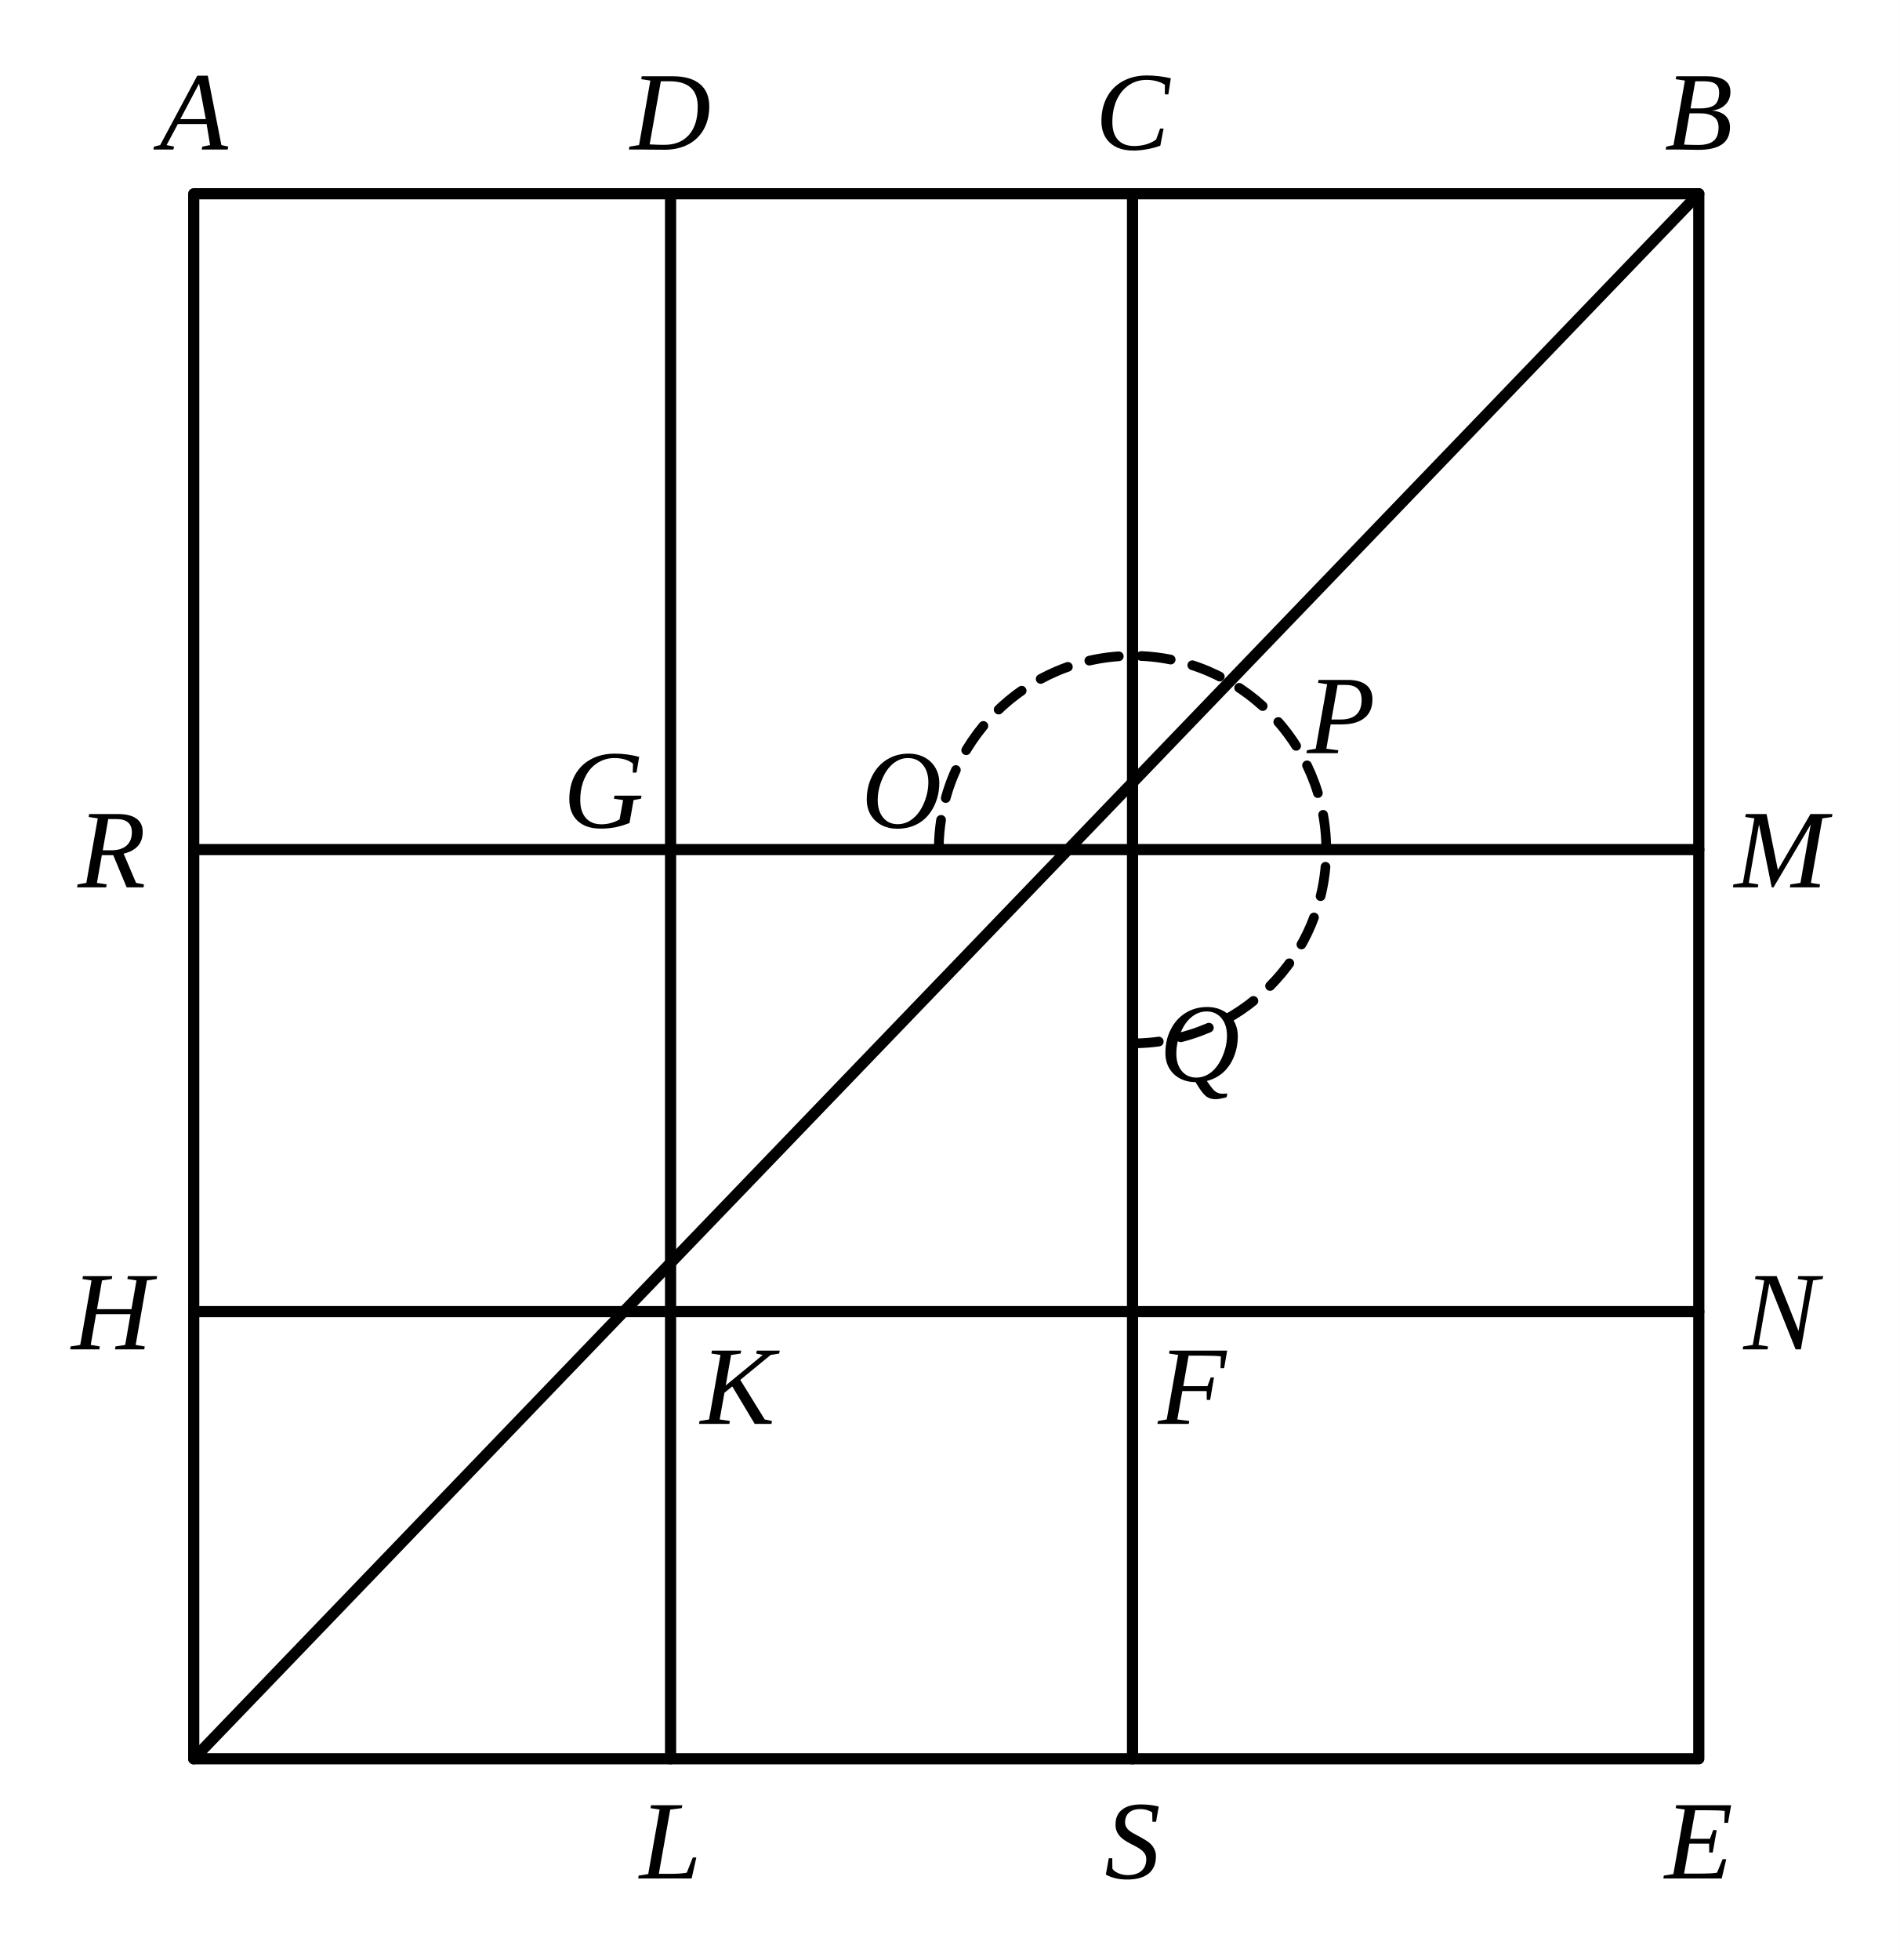
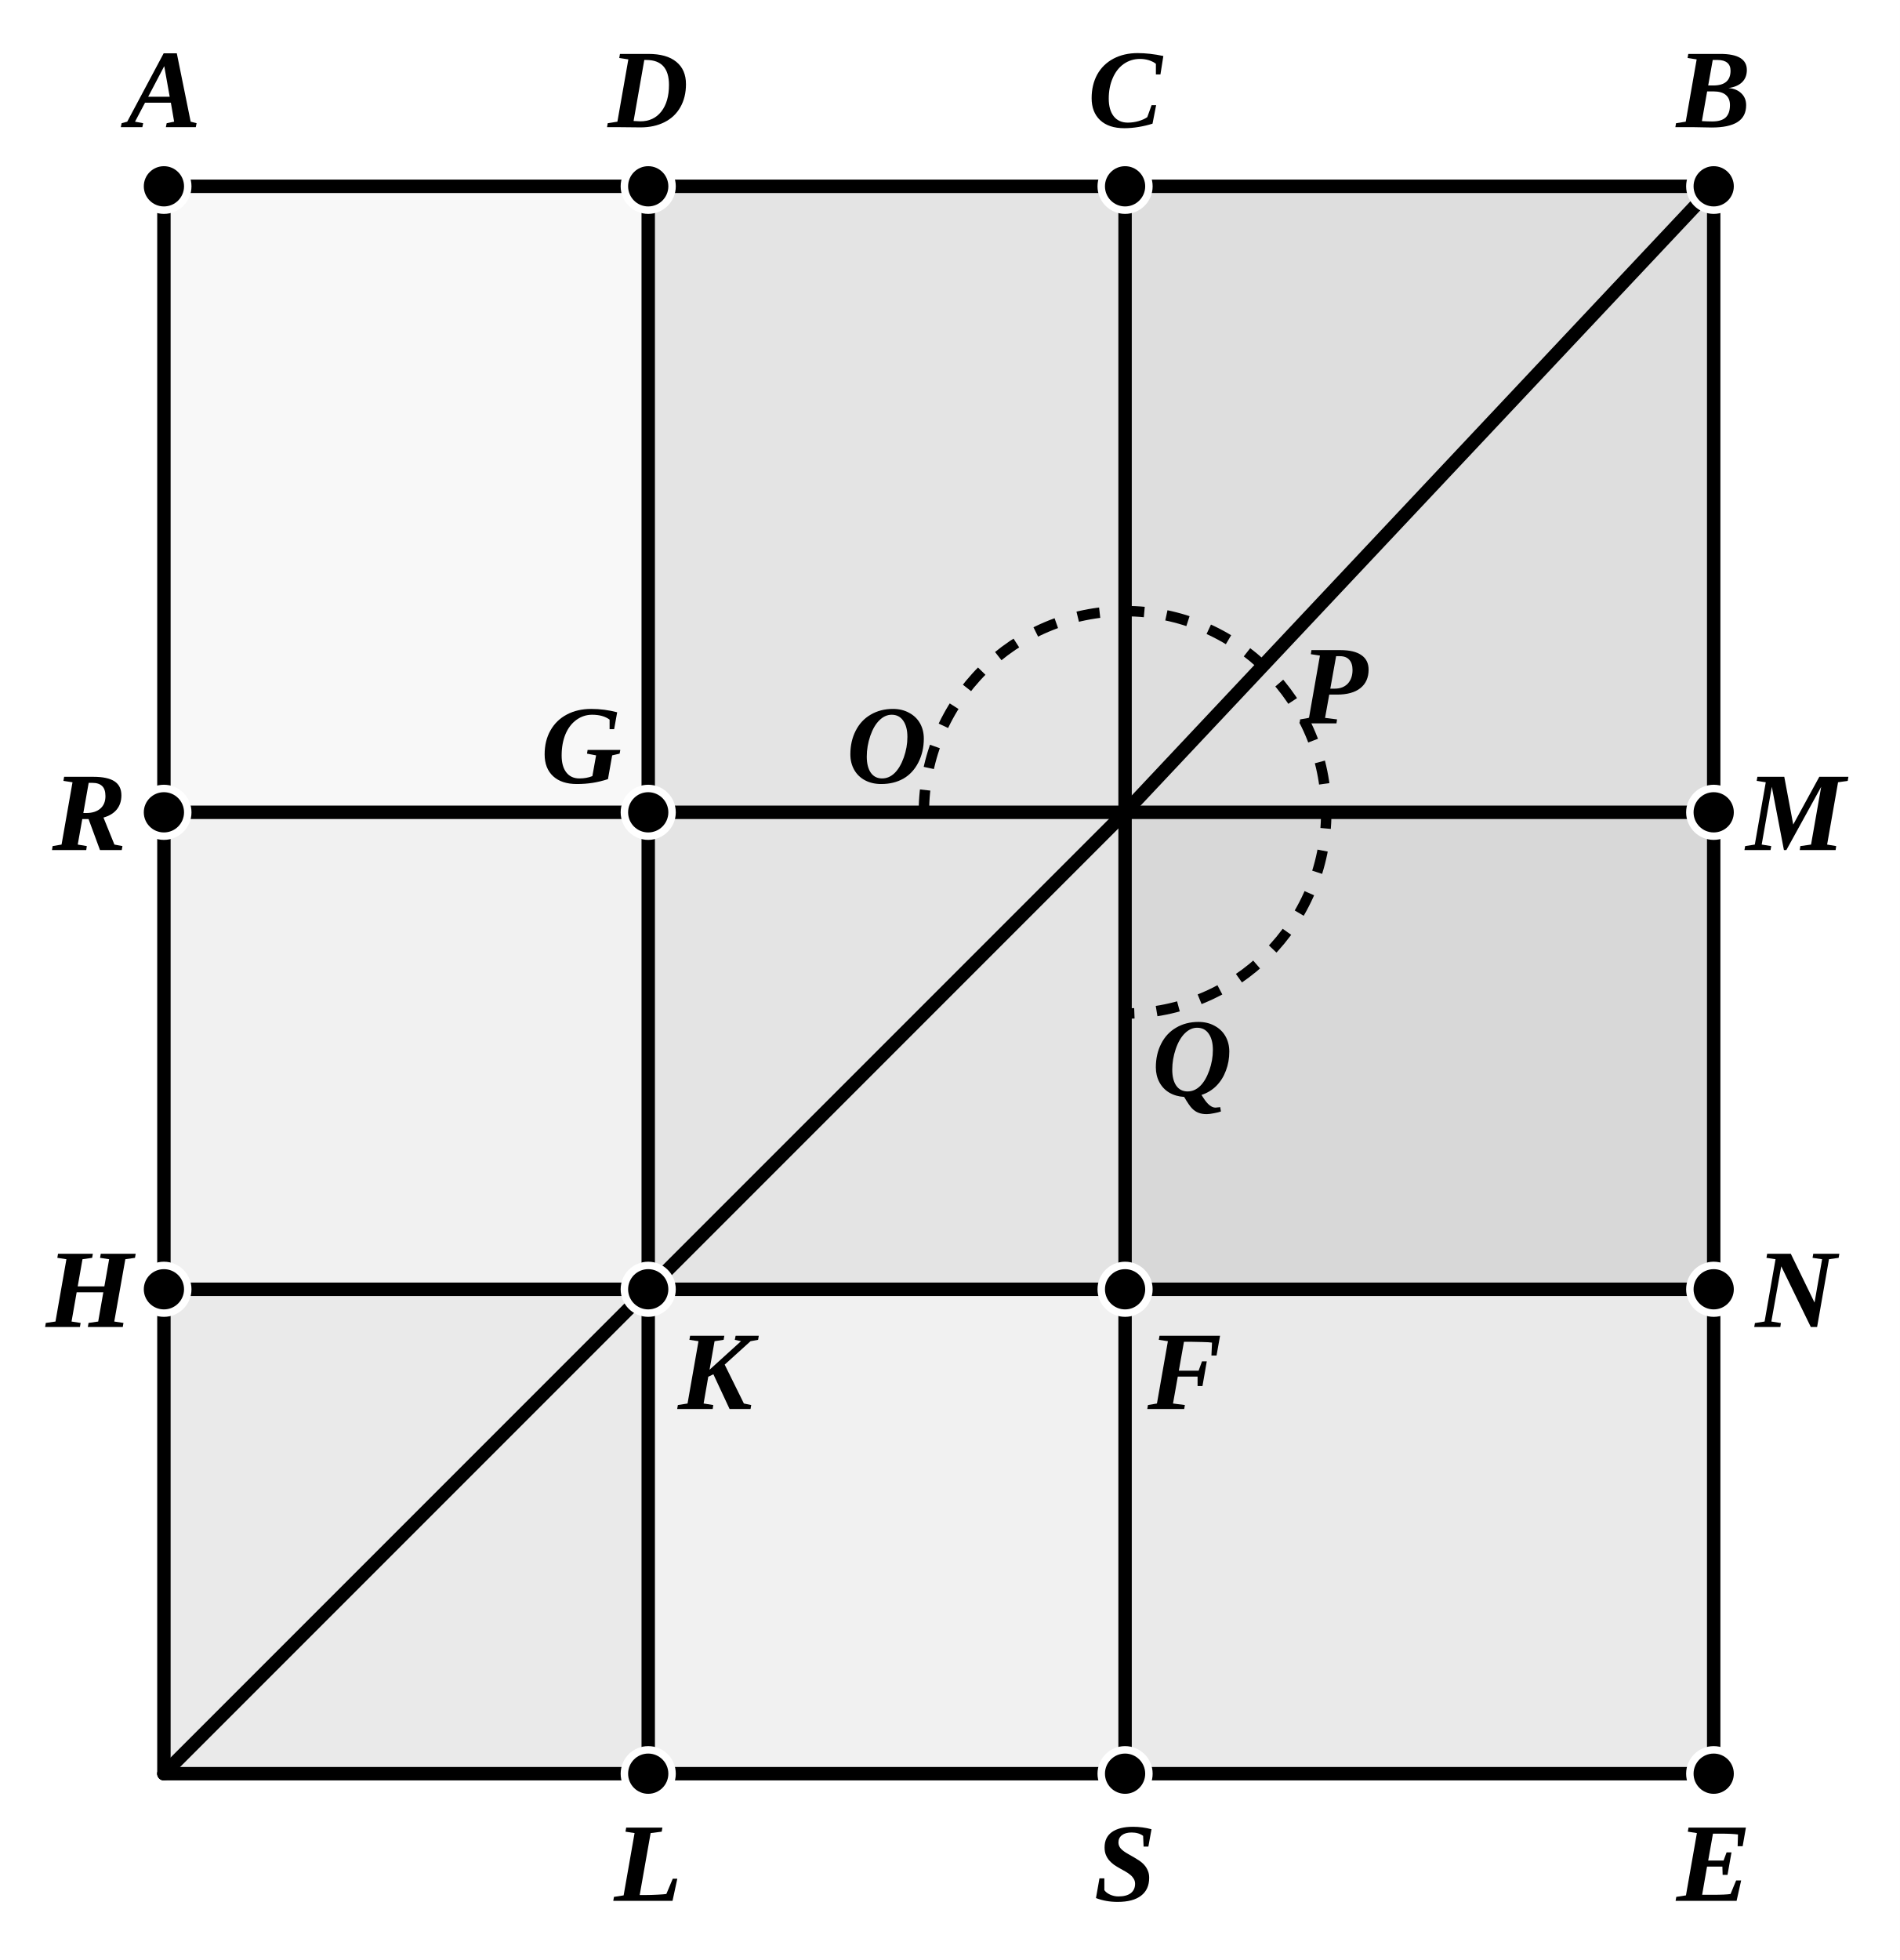
- <svg xmlns="http://www.w3.org/2000/svg" viewBox="0 0 255 263" width="100%" height="100%">
+ <svg xmlns="http://www.w3.org/2000/svg" viewBox="0 0 255 263" width="255" height="263" class="euclid-graphic" data-graphic-id="0450.g1" data-folio="0450" data-graphic="g1" data-proposition="XIII.3">
  <style>
-     .bg { fill: #ffffff; }
-     .line { stroke: #000000; stroke-width: 1.5; stroke-linecap: round; stroke-linejoin: round; fill: none; }
-     .dashed { stroke: #000000; stroke-width: 1.3; stroke-dasharray: 4,3; stroke-linecap: round; stroke-linejoin: round; fill: none; }
-     .geom:hover { stroke: #0284c7; stroke-width: 2.5; cursor: pointer; }
-     .label { font-family: "Times New Roman", Times, serif; font-size: 15px; font-style: italic; fill: #000000; text-anchor: middle; dominant-baseline: central; user-select: none; }
-     .label:hover { fill: #0284c7; font-weight: bold; cursor: pointer; }
+     .euclid-graphic {
+       font-family: 'Times New Roman', 'Georgia', serif;
+       font-style: italic;
+       background-color: #ffffff;
+     }
+     .geom-line {
+       stroke: #000000;
+       stroke-width: 1.8;
+       stroke-linecap: round;
+       stroke-linejoin: round;
+       fill: none;
+       transition: stroke 0.15s, stroke-width 0.15s;
+     }
+     .geom-arc-dotted {
+       stroke: #000000;
+       stroke-width: 1.4;
+       stroke-dasharray: 3 3;
+       fill: none;
+       transition: stroke 0.15s, stroke-width 0.15s;
+     }
+     .geom-polygon {
+       fill: #000000;
+       fill-opacity: 0.03;
+       stroke: none;
+       transition: fill-opacity 0.15s;
+     }
+     .geom-point {
+       fill: #000000;
+       stroke: #ffffff;
+       stroke-width: 1;
+     }
+     .geom-label {
+       font-size: 15px;
+       font-weight: bold;
+       fill: #000000;
+       text-anchor: middle;
+       dominant-baseline: central;
+       user-select: none;
+     }
+     .geom-overlay {
+       opacity: 0;
+       pointer-events: none;
+       transition: opacity 0.12s ease;
+     }
+     [data-ref]:hover, .highlight, .geom-highlight-active {
+       opacity: 1 !important;
+       stroke: #ef4444 !important;
+       stroke-width: 3.5 !important;
+       cursor: pointer;
+     }
+     text[data-ref]:hover, text.highlight, text.geom-highlight-active {
+       fill: #ef4444 !important;
+       stroke: none !important;
+     }
+     .geom-polygon:hover, .geom-polygon.highlight, polygon.geom-highlight-active {
+       opacity: 1 !important;
+       fill-opacity: 0.24 !important;
+       fill: #ef4444 !important;
+       stroke: #ef4444 !important;
+       stroke-width: 2.5 !important;
+     }
+     .geom-point:hover, .geom-point.highlight, circle.geom-point.geom-highlight-active {
+       r: 5.0 !important;
+       fill: #ef4444 !important;
+       stroke: #ffffff !important;
+       stroke-width: 1.5 !important;
+     }
  </style>
-   <rect class="bg" width="255" height="263" />
-   <polygon class="line geom" points="26,26 228,26 228,236 26,236" />
-   <line class="line geom" x1="90" y1="26" x2="90" y2="236" />
-   <line class="line geom" x1="152" y1="26" x2="152" y2="236" />
-   <line class="line geom" x1="26" y1="114" x2="228" y2="114" />
-   <line class="line geom" x1="26" y1="176" x2="228" y2="176" />
-   <line class="line geom" x1="228" y1="26" x2="26" y2="236" />
-   <path class="dashed geom" d="M 126 114 A 26 26 0 1 1 152 140" />
-   <text class="label" x="26" y="15">A</text>
-   <text class="label" x="90" y="15">D</text>
-   <text class="label" x="152" y="15">C</text>
-   <text class="label" x="228" y="15">B</text>
-   <text class="label" x="15" y="114">R</text>
-   <text class="label" x="81" y="106">G</text>
-   <text class="label" x="121" y="106">O</text>
-   <text class="label" x="180" y="96">P</text>
-   <text class="label" x="161" y="140">Q</text>
-   <text class="label" x="239" y="114">M</text>
-   <text class="label" x="15" y="176">H</text>
-   <text class="label" x="99" y="186">K</text>
-   <text class="label" x="160" y="186">F</text>
-   <text class="label" x="239" y="176">N</text>
-   <text class="label" x="90" y="247">L</text>
-   <text class="label" x="152" y="247">S</text>
-   <text class="label" x="228" y="247">E</text>
+   <rect width="100%" height="100%" fill="#ffffff" />
+   <g id="elements">
+     <path id="el-arc-OPQ" data-ref="&lt; O P Q &gt;" d="M 124,109 A 27,27 0 1,1 151,136" class="geom-arc-dotted" />
+   </g>
+   <g id="graphics">
+     <polygon id="el-poly-ATEB" data-ref="&lt; A E &gt;" data-aliases="&lt; E A &gt; | &lt; A T E B &gt;" data-type="polygon" points="22,25 230,25 230,238 22,238" class="geom-polygon" />
+     <polygon id="el-poly-RTSU" data-ref="&lt; R S &gt;" data-aliases="&lt; S R &gt;" data-type="polygon" points="22,109 151,109 151,238 22,238" class="geom-polygon" />
+     <polygon id="el-poly-DBNK" data-ref="&lt; D N &gt;" data-aliases="&lt; N D &gt;" data-type="polygon" points="87,25 230,25 230,173 87,173" class="geom-polygon" />
+     <polygon id="el-poly-OPQ" data-ref="&lt; O P Q &gt;" data-aliases="&lt; Q P O &gt;" data-type="polygon" points="87,109 87,25 230,25 230,173 151,173 151,109" class="geom-polygon" />
+     <polygon id="el-poly-GKFU" data-ref="&lt; F G &gt;" data-aliases="&lt; G F &gt;" data-type="polygon" points="87,109 151,109 151,173 87,173" class="geom-polygon" />
+     <polygon id="el-poly-HTLK" data-ref="&lt; H L &gt;" data-aliases="&lt; L H &gt;" data-type="polygon" points="22,173 87,173 87,238 22,238" class="geom-polygon" />
+     <polygon id="el-poly-CBES" data-ref="&lt; C E &gt;" data-aliases="&lt; E C &gt;" data-type="polygon" points="151,25 230,25 230,238 151,238" class="geom-polygon" />
+     <polygon id="el-poly-CBNF" data-ref="&lt; C N &gt;" data-aliases="&lt; N C &gt;" data-type="polygon" points="151,25 230,25 230,173 151,173" class="geom-polygon" />
+     <polygon id="el-poly-DCUG" data-ref="&lt; C G &gt;" data-aliases="&lt; G C &gt;" data-type="polygon" points="87,25 151,25 151,109 87,109" class="geom-polygon" />
+     <polygon id="el-poly-UMNF" data-ref="&lt; M F &gt;" data-aliases="&lt; F M &gt;" data-type="polygon" points="151,109 230,109 230,173 151,173" class="geom-polygon" />
+     <polygon id="el-poly-FNES" data-ref="&lt; F E &gt;" data-aliases="&lt; E F &gt;" data-type="polygon" points="151,173 230,173 230,238 151,238" class="geom-polygon" />
+     <line id="el-seg-AD" data-ref="/ A D /" data-aliases="/ D A /" data-type="segment" x1="22" y1="25" x2="87" y2="25" class="geom-line" />
+     <line id="el-seg-DC" data-ref="/ D C /" data-aliases="/ C D /" data-type="segment" x1="87" y1="25" x2="151" y2="25" class="geom-line" />
+     <line id="el-seg-CB" data-ref="/ C B /" data-aliases="/ B C /" data-type="segment" x1="151" y1="25" x2="230" y2="25" class="geom-line" />
+     <line id="el-seg-AC" data-ref="/ A C /" data-aliases="/ C A / | / A D C /" data-type="segment" x1="22" y1="25" x2="151" y2="25" class="geom-line geom-overlay" />
+     <line id="el-seg-DB" data-ref="/ D B /" data-aliases="/ B D / | / D C B /" data-type="segment" x1="87" y1="25" x2="230" y2="25" class="geom-line geom-overlay" />
+     <line id="el-seg-AB" data-ref="/ A B /" data-aliases="/ B A / | / A C B /" data-type="segment" x1="22" y1="25" x2="230" y2="25" class="geom-line geom-overlay" />
+     <line id="el-seg-RG" data-ref="/ R G /" data-aliases="/ G R /" data-type="segment" x1="22" y1="109" x2="87" y2="109" class="geom-line" />
+     <line id="el-seg-GU" data-ref="/ G U /" data-aliases="/ U G /" data-type="segment" x1="87" y1="109" x2="151" y2="109" class="geom-line" />
+     <line id="el-seg-UM" data-ref="/ U M /" data-aliases="/ M U /" data-type="segment" x1="151" y1="109" x2="230" y2="109" class="geom-line" />
+     <line id="el-seg-RM" data-ref="/ R M /" data-aliases="/ M R /" data-type="segment" x1="22" y1="109" x2="230" y2="109" class="geom-line geom-overlay" />
+     <line id="el-seg-HK" data-ref="/ H K /" data-aliases="/ K H /" data-type="segment" x1="22" y1="173" x2="87" y2="173" class="geom-line" />
+     <line id="el-seg-KF" data-ref="/ K F /" data-aliases="/ F K /" data-type="segment" x1="87" y1="173" x2="151" y2="173" class="geom-line" />
+     <line id="el-seg-FN" data-ref="/ F N /" data-aliases="/ N F /" data-type="segment" x1="151" y1="173" x2="230" y2="173" class="geom-line" />
+     <line id="el-seg-HN" data-ref="/ H N /" data-aliases="/ N H /" data-type="segment" x1="22" y1="173" x2="230" y2="173" class="geom-line geom-overlay" />
+     <line id="el-seg-TL" data-ref="/ T L /" data-aliases="/ L T /" data-type="segment" x1="22" y1="238" x2="87" y2="238" class="geom-line" />
+     <line id="el-seg-LS" data-ref="/ L S /" data-aliases="/ S L /" data-type="segment" x1="87" y1="238" x2="151" y2="238" class="geom-line" />
+     <line id="el-seg-SE" data-ref="/ S E /" data-aliases="/ E S /" data-type="segment" x1="151" y1="238" x2="230" y2="238" class="geom-line" />
+     <line id="el-seg-TE" data-ref="/ T E /" data-aliases="/ E T /" data-type="segment" x1="22" y1="238" x2="230" y2="238" class="geom-line geom-overlay" />
+     <line id="el-seg-AR" data-ref="/ A R /" data-aliases="/ R A /" data-type="segment" x1="22" y1="25" x2="22" y2="109" class="geom-line" />
+     <line id="el-seg-RH" data-ref="/ R H /" data-aliases="/ H R /" data-type="segment" x1="22" y1="109" x2="22" y2="173" class="geom-line" />
+     <line id="el-seg-HT" data-ref="/ H T /" data-aliases="/ T H /" data-type="segment" x1="22" y1="173" x2="22" y2="238" class="geom-line" />
+     <line id="el-seg-AT" data-ref="/ A T /" data-aliases="/ T A /" data-type="segment" x1="22" y1="25" x2="22" y2="238" class="geom-line geom-overlay" />
+     <line id="el-seg-DG" data-ref="/ D G /" data-aliases="/ G D /" data-type="segment" x1="87" y1="25" x2="87" y2="109" class="geom-line" />
+     <line id="el-seg-GK" data-ref="/ G K /" data-aliases="/ K G /" data-type="segment" x1="87" y1="109" x2="87" y2="173" class="geom-line" />
+     <line id="el-seg-KL" data-ref="/ K L /" data-aliases="/ L K /" data-type="segment" x1="87" y1="173" x2="87" y2="238" class="geom-line" />
+     <line id="el-seg-DL" data-ref="/ D L /" data-aliases="/ L D /" data-type="segment" x1="87" y1="25" x2="87" y2="238" class="geom-line geom-overlay" />
+     <line id="el-seg-CU" data-ref="/ C U /" data-aliases="/ U C /" data-type="segment" x1="151" y1="25" x2="151" y2="109" class="geom-line" />
+     <line id="el-seg-UF" data-ref="/ U F /" data-aliases="/ F U /" data-type="segment" x1="151" y1="109" x2="151" y2="173" class="geom-line" />
+     <line id="el-seg-FS" data-ref="/ F S /" data-aliases="/ S F /" data-type="segment" x1="151" y1="173" x2="151" y2="238" class="geom-line" />
+     <line id="el-seg-CS" data-ref="/ C S /" data-aliases="/ S C /" data-type="segment" x1="151" y1="25" x2="151" y2="238" class="geom-line geom-overlay" />
+     <line id="el-seg-BM" data-ref="/ B M /" data-aliases="/ M B /" data-type="segment" x1="230" y1="25" x2="230" y2="109" class="geom-line" />
+     <line id="el-seg-MN" data-ref="/ M N /" data-aliases="/ N M /" data-type="segment" x1="230" y1="109" x2="230" y2="173" class="geom-line" />
+     <line id="el-seg-NE" data-ref="/ N E /" data-aliases="/ E N /" data-type="segment" x1="230" y1="173" x2="230" y2="238" class="geom-line" />
+     <line id="el-seg-BE" data-ref="/ B E /" data-aliases="/ E B /" data-type="segment" x1="230" y1="25" x2="230" y2="238" class="geom-line geom-overlay" />
+     <line id="el-seg-BU" data-ref="/ B U /" data-aliases="/ U B /" data-type="segment" x1="230" y1="25" x2="151" y2="109" class="geom-line" />
+     <line id="el-seg-UK" data-ref="/ U K /" data-aliases="/ K U /" data-type="segment" x1="151" y1="109" x2="87" y2="173" class="geom-line" />
+     <line id="el-seg-KT" data-ref="/ K T /" data-aliases="/ T K /" data-type="segment" x1="87" y1="173" x2="22" y2="238" class="geom-line" />
+   </g>
+   <g id="highlights" style="pointer-events: none;">
+     <polygon id="hl-poly-ATEB" data-ref="&lt; A E &gt;" data-aliases="&lt; E A &gt; | &lt; A T E B &gt;" points="22,25 230,25 230,238 22,238" class="geom-polygon geom-overlay" />
+     <polygon id="hl-poly-RTSU" data-ref="&lt; R S &gt;" data-aliases="&lt; S R &gt;" points="22,109 151,109 151,238 22,238" class="geom-polygon geom-overlay" />
+     <polygon id="hl-poly-DBNK" data-ref="&lt; D N &gt;" data-aliases="&lt; N D &gt;" points="87,25 230,25 230,173 87,173" class="geom-polygon geom-overlay" />
+     <polygon id="hl-poly-OPQ" data-ref="&lt; O P Q &gt;" data-aliases="&lt; Q P O &gt;" points="87,109 87,25 230,25 230,173 151,173 151,109" class="geom-polygon geom-overlay" />
+     <polygon id="hl-poly-GKFU" data-ref="&lt; F G &gt;" data-aliases="&lt; G F &gt;" points="87,109 151,109 151,173 87,173" class="geom-polygon geom-overlay" />
+     <polygon id="hl-poly-HTLK" data-ref="&lt; H L &gt;" data-aliases="&lt; L H &gt;" points="22,173 87,173 87,238 22,238" class="geom-polygon geom-overlay" />
+     <polygon id="hl-poly-CBES" data-ref="&lt; C E &gt;" data-aliases="&lt; E C &gt;" points="151,25 230,25 230,238 151,238" class="geom-polygon geom-overlay" />
+     <polygon id="hl-poly-CBNF" data-ref="&lt; C N &gt;" data-aliases="&lt; N C &gt;" points="151,25 230,25 230,173 151,173" class="geom-polygon geom-overlay" />
+     <polygon id="hl-poly-DCUG" data-ref="&lt; C G &gt;" data-aliases="&lt; G C &gt;" points="87,25 151,25 151,109 87,109" class="geom-polygon geom-overlay" />
+     <polygon id="hl-poly-UMNF" data-ref="&lt; M F &gt;" data-aliases="&lt; F M &gt;" points="151,109 230,109 230,173 151,173" class="geom-polygon geom-overlay" />
+     <polygon id="hl-poly-FNES" data-ref="&lt; F E &gt;" data-aliases="&lt; E F &gt;" points="151,173 230,173 230,238 151,238" class="geom-polygon geom-overlay" />
+     <line id="hl-seg-AD" data-ref="/ A D /" data-aliases="/ D A /" x1="22" y1="25" x2="87" y2="25" class="geom-line geom-overlay" />
+     <line id="hl-seg-DC" data-ref="/ D C /" data-aliases="/ C D /" x1="87" y1="25" x2="151" y2="25" class="geom-line geom-overlay" />
+     <line id="hl-seg-CB" data-ref="/ C B /" data-aliases="/ B C /" x1="151" y1="25" x2="230" y2="25" class="geom-line geom-overlay" />
+     <line id="hl-seg-AC" data-ref="/ A C /" data-aliases="/ C A / | / A D C /" x1="22" y1="25" x2="151" y2="25" class="geom-line geom-overlay" />
+     <line id="hl-seg-DB" data-ref="/ D B /" data-aliases="/ B D / | / D C B /" x1="87" y1="25" x2="230" y2="25" class="geom-line geom-overlay" />
+     <line id="hl-seg-AB" data-ref="/ A B /" data-aliases="/ B A / | / A C B /" x1="22" y1="25" x2="230" y2="25" class="geom-line geom-overlay" />
+     <line id="hl-seg-HK" data-ref="/ H K /" data-aliases="/ K H /" x1="22" y1="173" x2="87" y2="173" class="geom-line geom-overlay" />
+     <line id="hl-seg-KF" data-ref="/ K F /" data-aliases="/ F K /" x1="87" y1="173" x2="151" y2="173" class="geom-line geom-overlay" />
+     <line id="hl-seg-GK" data-ref="/ G K /" data-aliases="/ K G /" x1="87" y1="109" x2="87" y2="173" class="geom-line geom-overlay" />
+     <line id="hl-seg-KL" data-ref="/ K L /" data-aliases="/ L K /" x1="87" y1="173" x2="87" y2="238" class="geom-line geom-overlay" />
+     <line id="hl-seg-MN" data-ref="/ M N /" data-aliases="/ N M /" x1="230" y1="109" x2="230" y2="173" class="geom-line geom-overlay" />
+     <line id="hl-seg-NE" data-ref="/ N E /" data-aliases="/ E N /" x1="230" y1="173" x2="230" y2="238" class="geom-line geom-overlay" />
+   </g>
+   <g id="points">
+     <circle id="el-pt-A" data-ref="A" data-type="point" cx="22" cy="25" r="3.2" class="geom-point" />
+     <circle id="el-pt-D" data-ref="D" data-type="point" cx="87" cy="25" r="3.2" class="geom-point" />
+     <circle id="el-pt-C" data-ref="C" data-type="point" cx="151" cy="25" r="3.2" class="geom-point" />
+     <circle id="el-pt-B" data-ref="B" data-type="point" cx="230" cy="25" r="3.2" class="geom-point" />
+     <circle id="el-pt-R" data-ref="R" data-type="point" cx="22" cy="109" r="3.2" class="geom-point" />
+     <circle id="el-pt-G" data-ref="G" data-type="point" cx="87" cy="109" r="3.2" class="geom-point" />
+     <circle id="el-pt-M" data-ref="M" data-type="point" cx="230" cy="109" r="3.2" class="geom-point" />
+     <circle id="el-pt-H" data-ref="H" data-type="point" cx="22" cy="173" r="3.2" class="geom-point" />
+     <circle id="el-pt-K" data-ref="K" data-type="point" cx="87" cy="173" r="3.2" class="geom-point" />
+     <circle id="el-pt-F" data-ref="F" data-type="point" cx="151" cy="173" r="3.2" class="geom-point" />
+     <circle id="el-pt-N" data-ref="N" data-type="point" cx="230" cy="173" r="3.2" class="geom-point" />
+     <circle id="el-pt-L" data-ref="L" data-type="point" cx="87" cy="238" r="3.2" class="geom-point" />
+     <circle id="el-pt-S" data-ref="S" data-type="point" cx="151" cy="238" r="3.2" class="geom-point" />
+     <circle id="el-pt-E" data-ref="E" data-type="point" cx="230" cy="238" r="3.2" class="geom-point" />
+   </g>
+   <g id="labels">
+     <text id="lbl-A" data-ref="A" x="22" y="12" class="geom-label">A</text>
+     <text id="lbl-D" data-ref="D" x="87" y="12" class="geom-label">D</text>
+     <text id="lbl-C" data-ref="C" x="151" y="12" class="geom-label">C</text>
+     <text id="lbl-B" data-ref="B" x="230" y="12" class="geom-label">B</text>
+     <text id="lbl-R" data-ref="R" x="12" y="109" class="geom-label">R</text>
+     <text id="lbl-G" data-ref="G" x="78" y="100" class="geom-label">G</text>
+     <text id="lbl-O" data-ref="&lt; O P Q &gt;" x="119" y="100" class="geom-label">O</text>
+     <text id="lbl-P" data-ref="&lt; O P Q &gt;" x="179" y="92" class="geom-label">P</text>
+     <text id="lbl-Q" data-ref="&lt; O P Q &gt;" x="160" y="142" class="geom-label">Q</text>
+     <text id="lbl-M" data-ref="M" x="241" y="109" class="geom-label">M</text>
+     <text id="lbl-H" data-ref="H" x="12" y="173" class="geom-label">H</text>
+     <text id="lbl-K" data-ref="K" x="96" y="184" class="geom-label">K</text>
+     <text id="lbl-F" data-ref="F" x="159" y="184" class="geom-label">F</text>
+     <text id="lbl-N" data-ref="N" x="241" y="173" class="geom-label">N</text>
+     <text id="lbl-L" data-ref="L" x="87" y="250" class="geom-label">L</text>
+     <text id="lbl-S" data-ref="S" x="151" y="250" class="geom-label">S</text>
+     <text id="lbl-E" data-ref="E" x="230" y="250" class="geom-label">E</text>
+   </g>
</svg>
